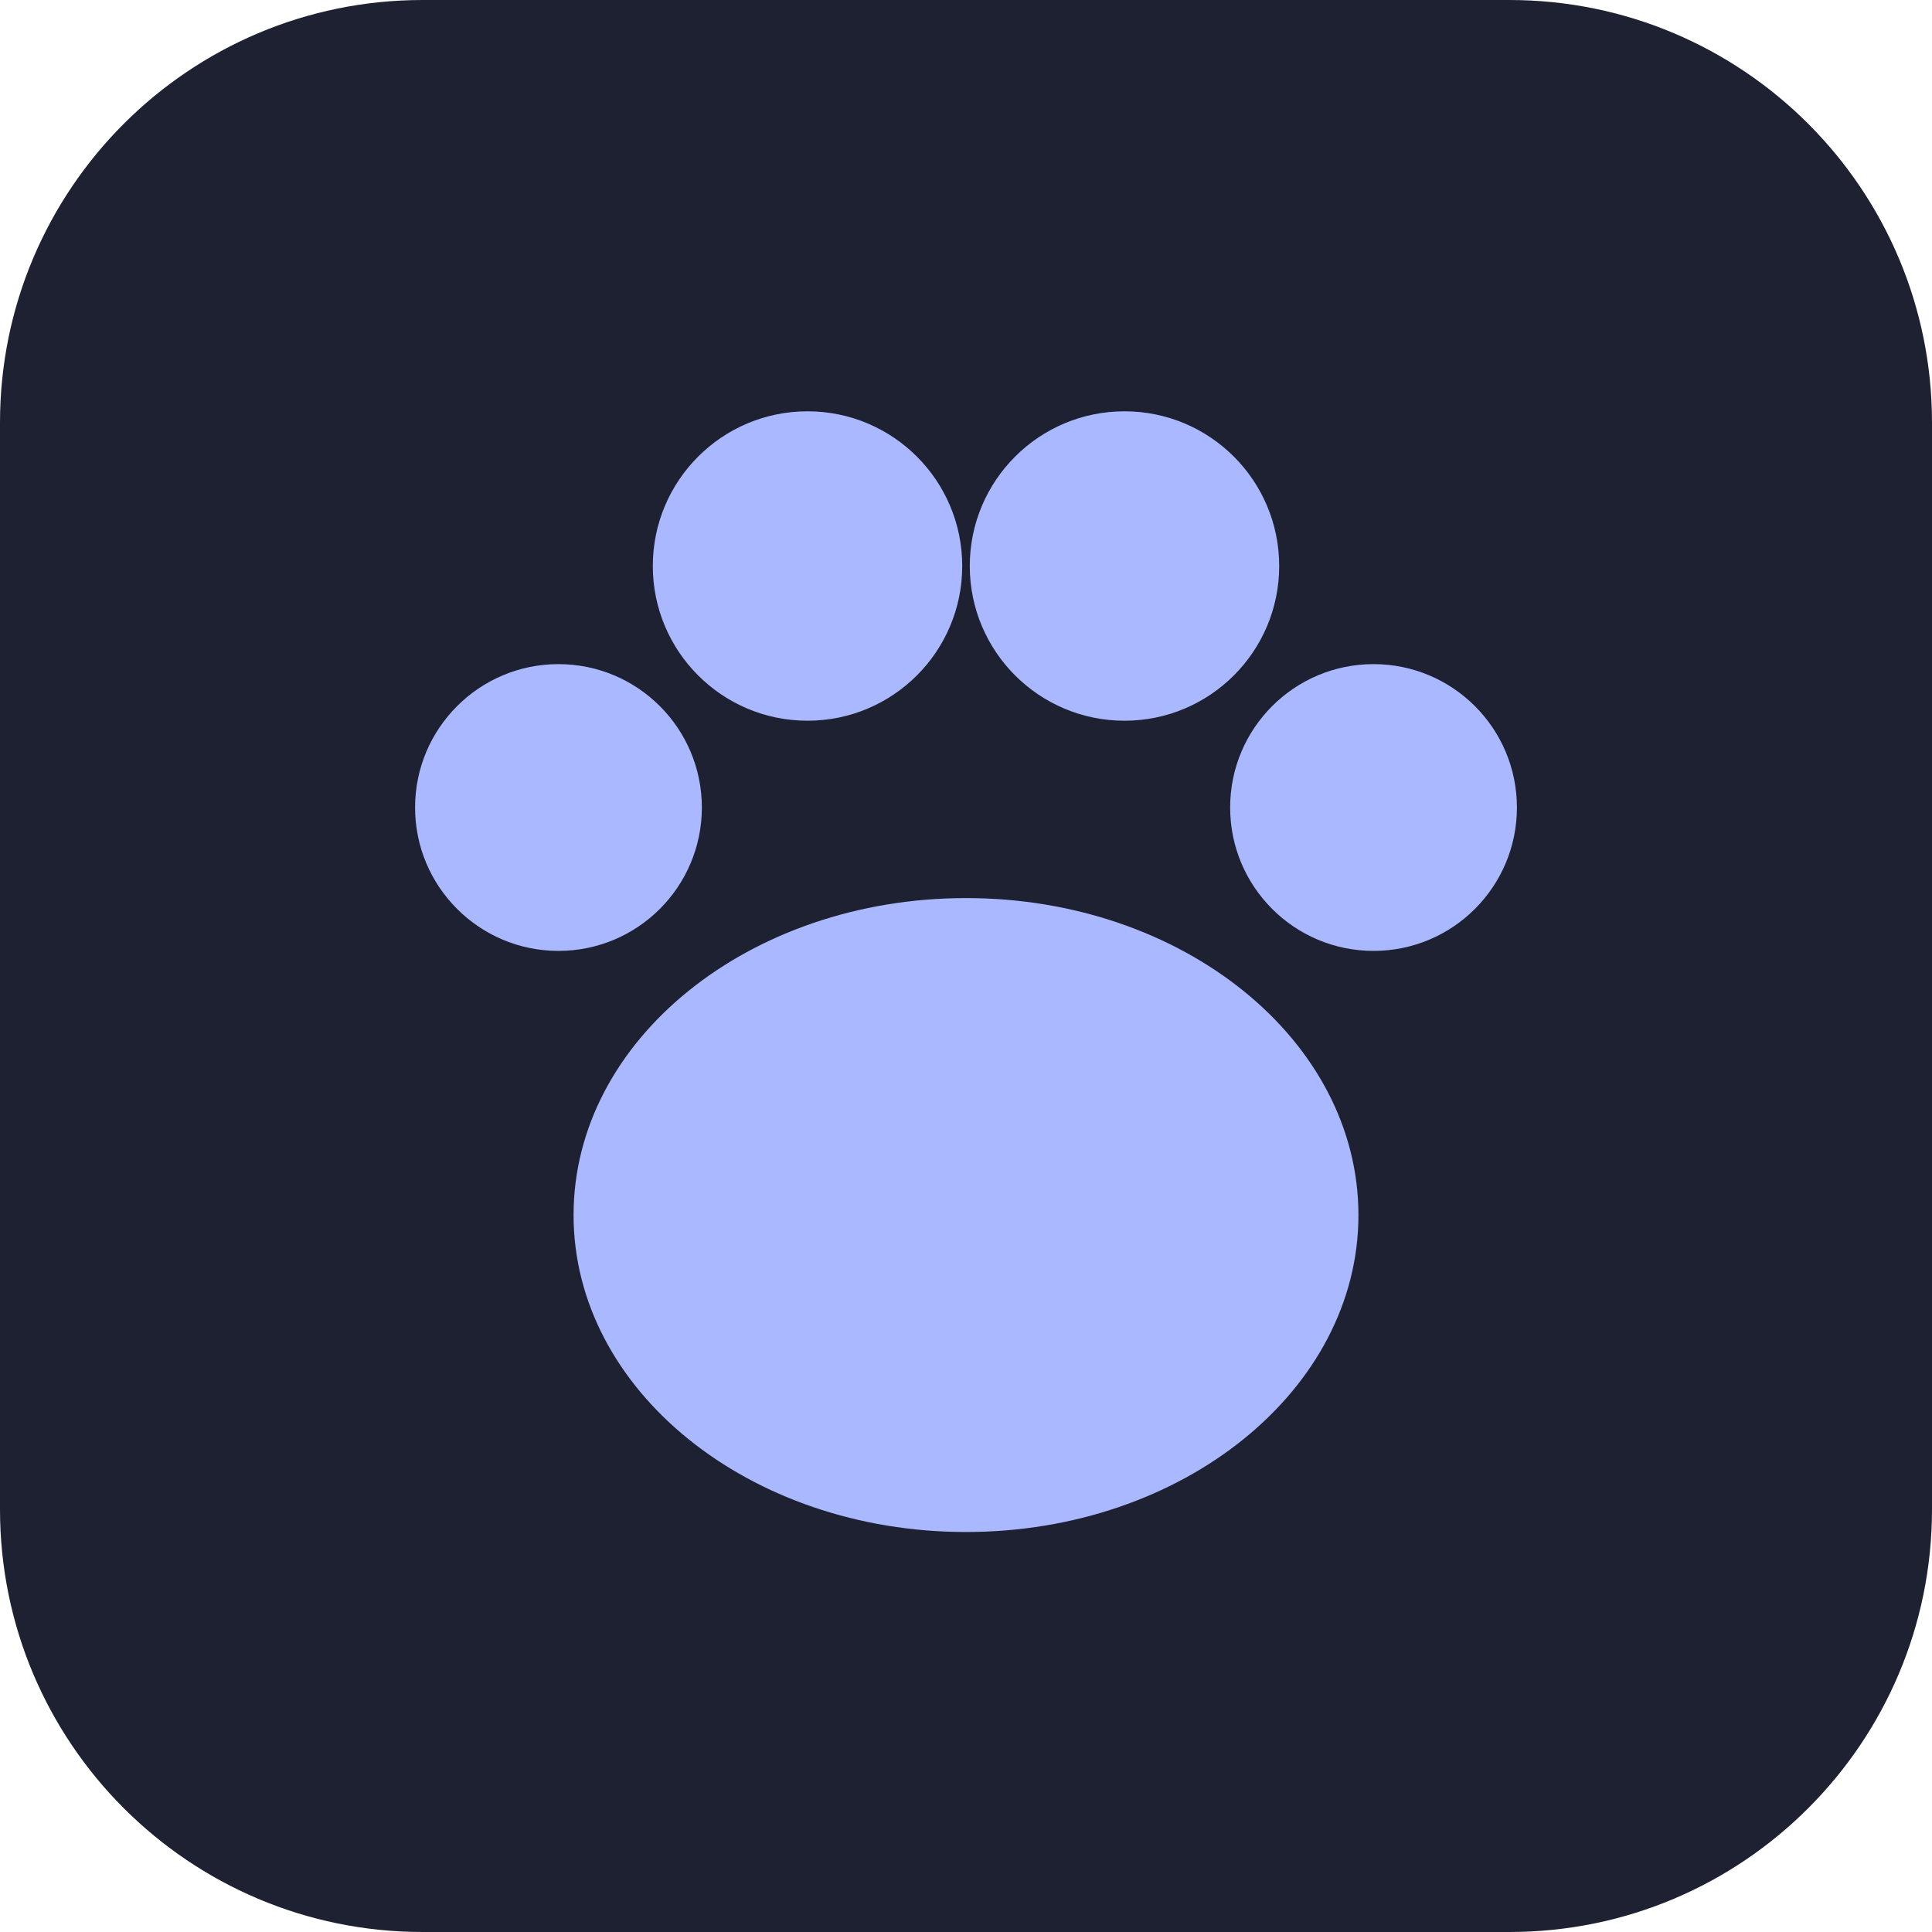
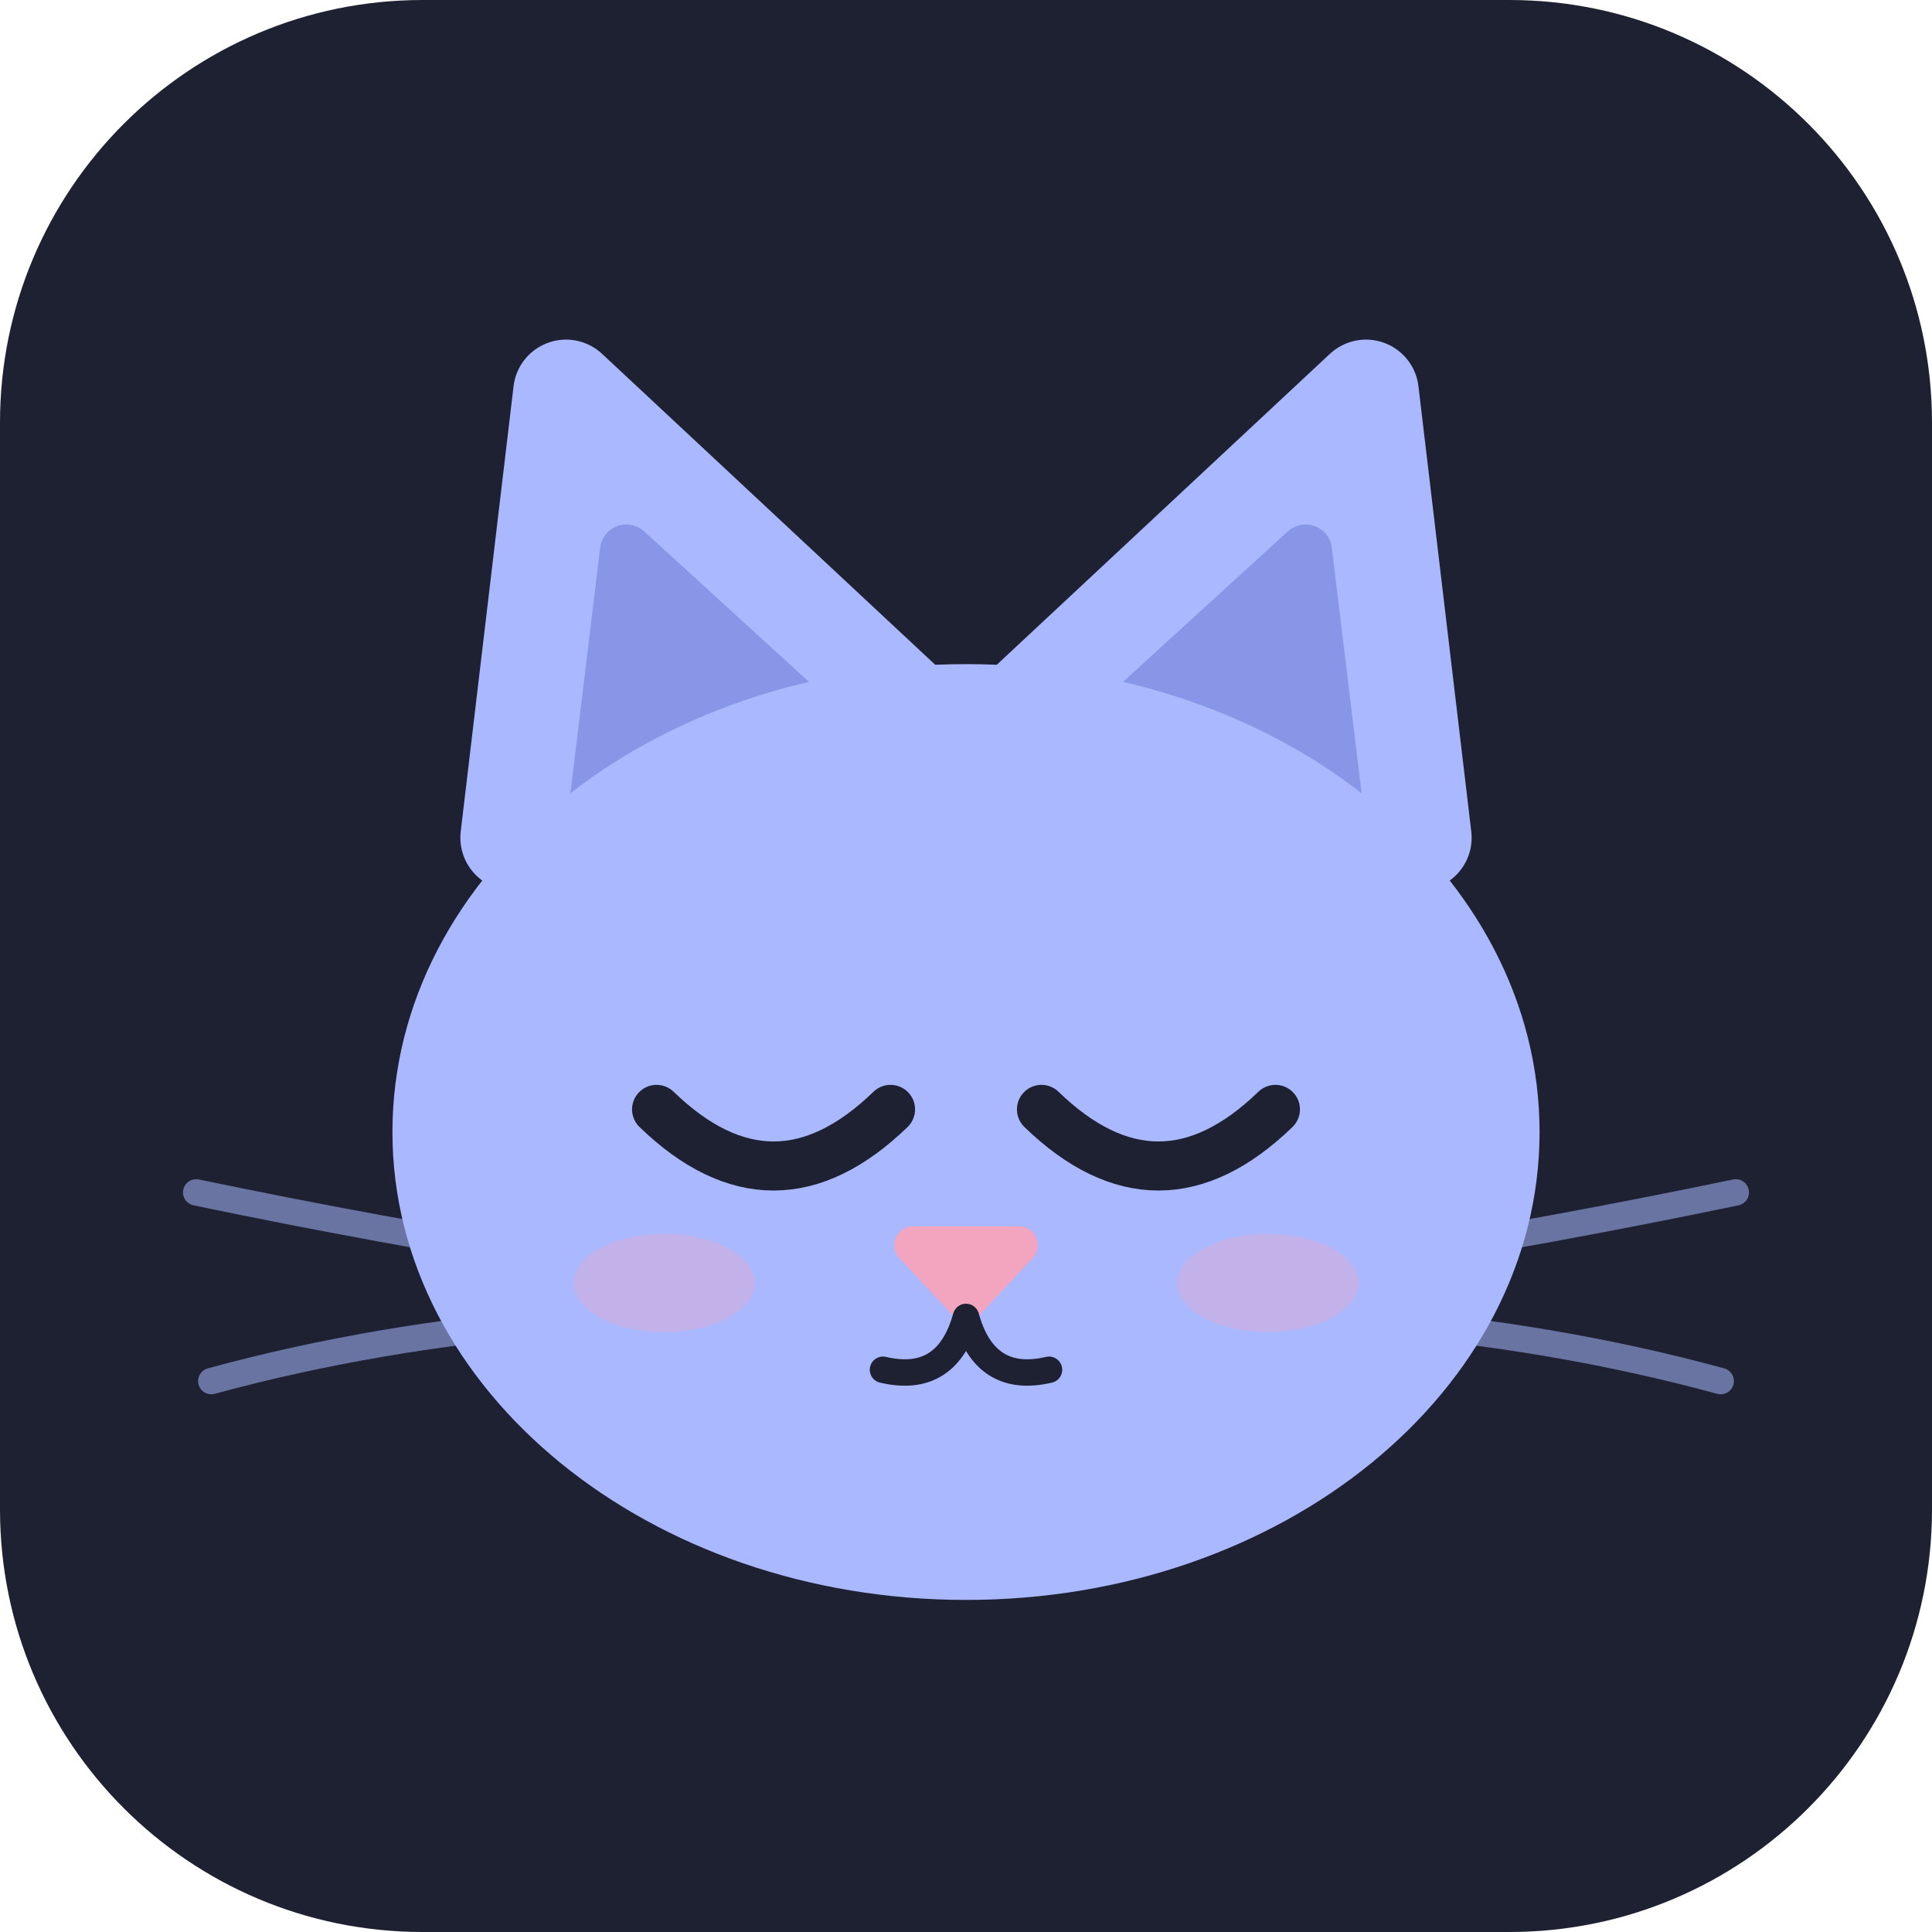
<svg xmlns="http://www.w3.org/2000/svg" viewBox="0 0 512 512">
  <rect width="512" height="512" rx="112" fill="#1d2131" />
-   <g fill="#a9b8ff">
-     <ellipse cx="256" cy="322" rx="104" ry="84" />
-     <circle cx="148" cy="214" r="38" />
-     <circle cx="214" cy="150" r="41" />
-     <circle cx="298" cy="150" r="41" />
-     <circle cx="364" cy="214" r="38" />
-   </g>
+   <path d="M150 334Q100 326 52 316M150 350Q100 354 56 366M362 334Q412 326 460 316M362 350Q412 354 456 366" fill="none" stroke="#a9b8ff" stroke-width="7" stroke-linecap="round" opacity="0.55" />
+   <polygon points="136,222 150,104 240,188" fill="#a9b8ff" stroke="#a9b8ff" stroke-width="28" stroke-linejoin="round" />
+   <polygon points="376,222 362,104 272,188" fill="#a9b8ff" stroke="#a9b8ff" stroke-width="28" stroke-linejoin="round" />
+   <polygon points="158,212 166,146 212,188" fill="#8796e6" stroke="#8796e6" stroke-width="14" stroke-linejoin="round" />
+   <polygon points="354,212 346,146 300,188" fill="#8796e6" stroke="#8796e6" stroke-width="14" stroke-linejoin="round" />
+   <ellipse cx="256" cy="300" rx="152" ry="124" fill="#a9b8ff" />
+   <ellipse cx="176" cy="340" rx="24" ry="13" fill="#f3a5bf" opacity="0.35" />
+   <ellipse cx="336" cy="340" rx="24" ry="13" fill="#f3a5bf" opacity="0.35" />
+   <path d="M174 294Q205 324 236 294M276 294Q307 324 338 294" fill="none" stroke="#1d2131" stroke-width="13" stroke-linecap="round" />
+   <polygon points="242,330 270,330 256,345" fill="#f3a5bf" stroke="#f3a5bf" stroke-width="10" stroke-linejoin="round" />
+   <path d="M256 349Q251 367 234 363M256 349Q261 367 278 363" fill="none" stroke="#1d2131" stroke-width="7" stroke-linecap="round" />
</svg>
